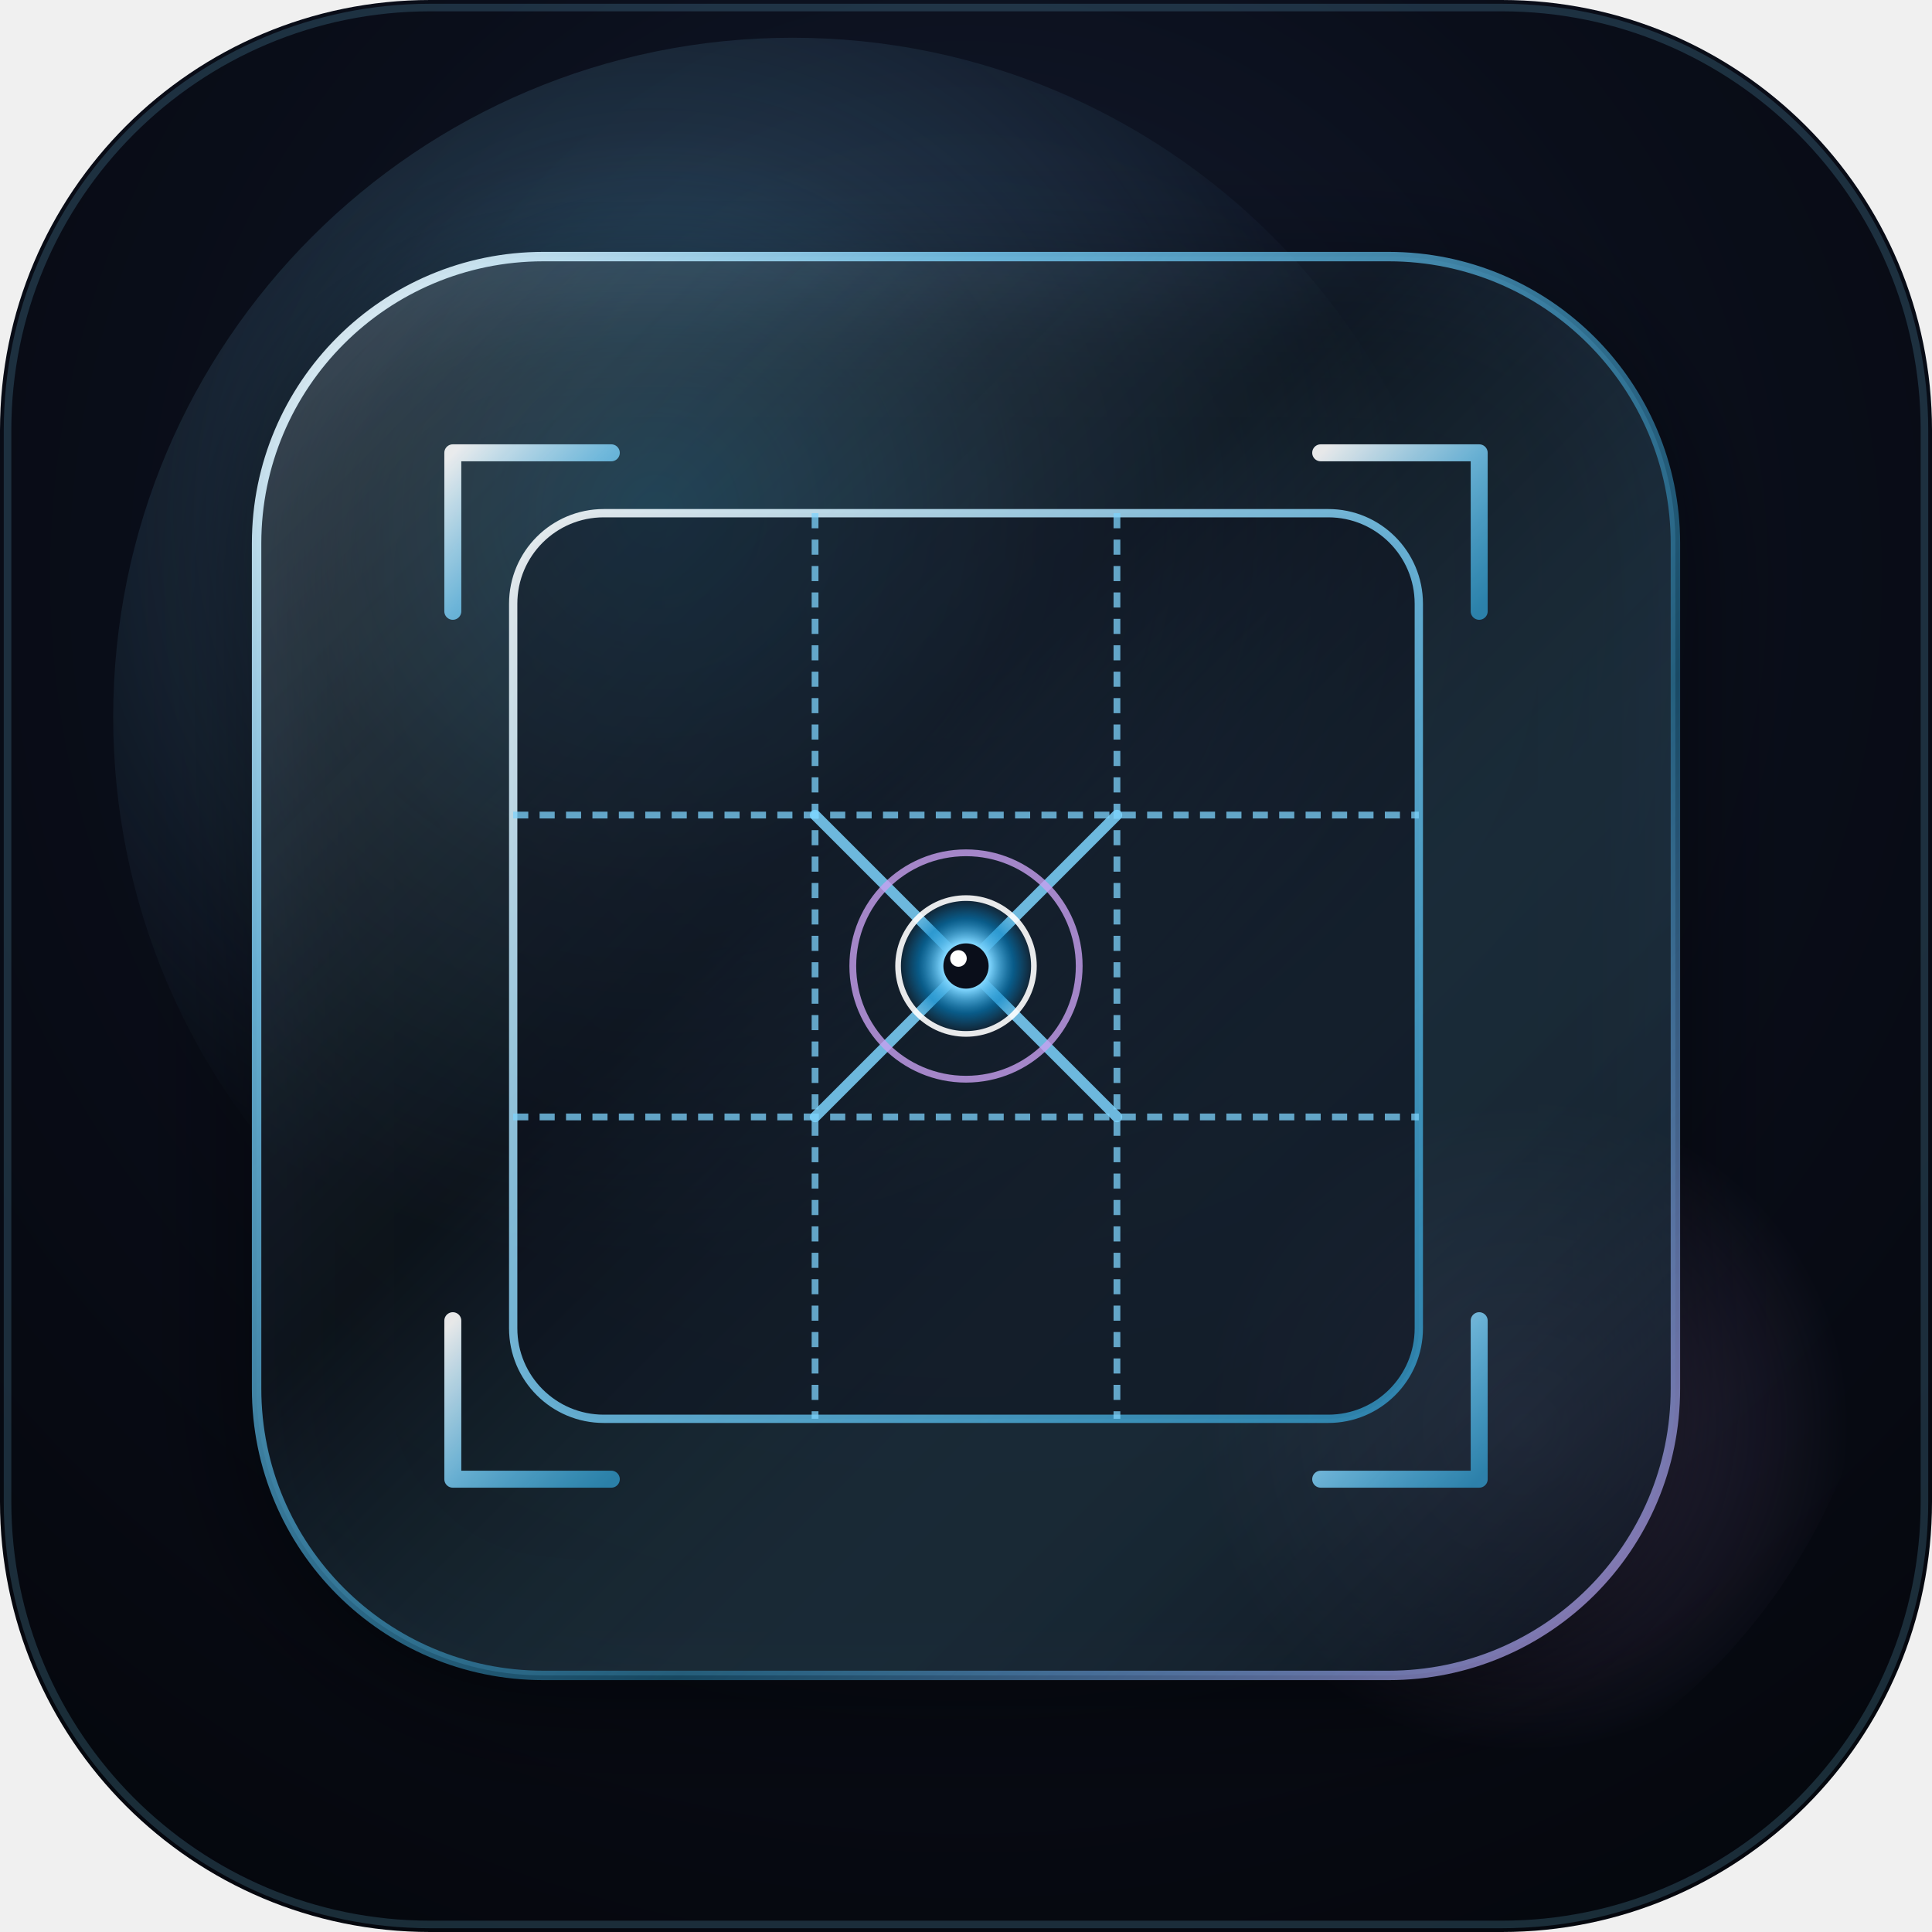
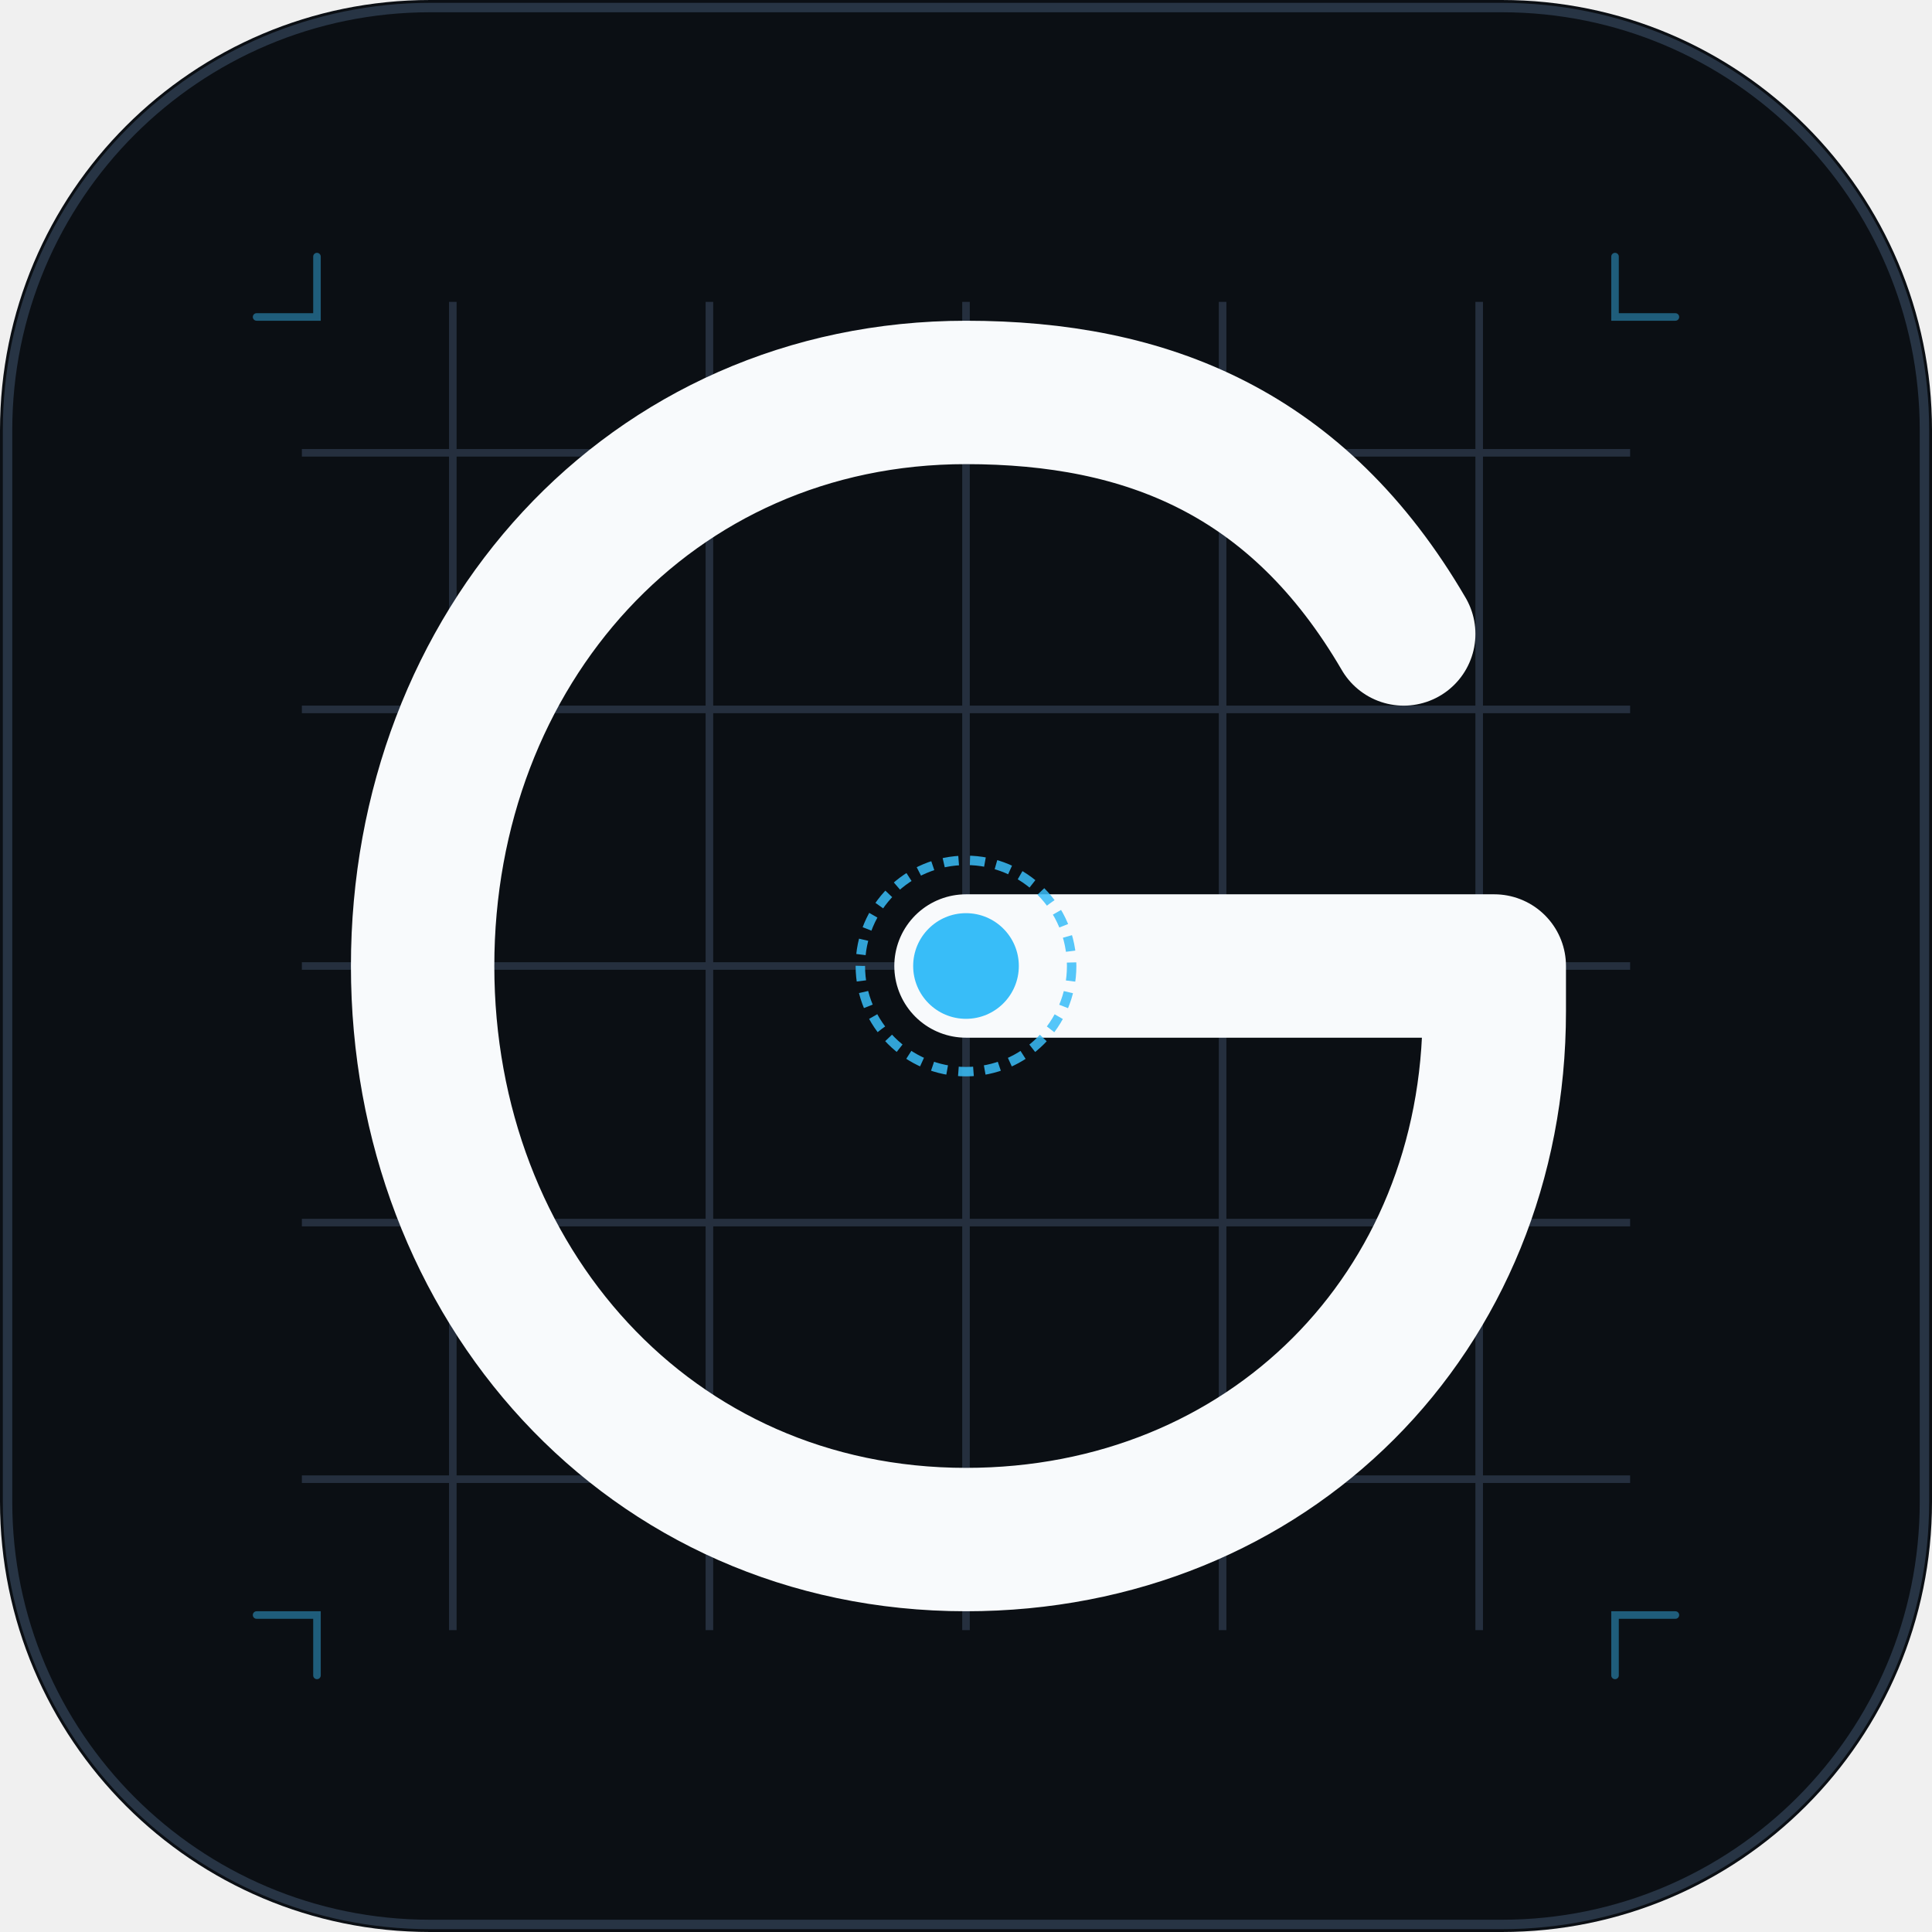
<svg xmlns="http://www.w3.org/2000/svg" viewBox="0 0 512 512" width="512" height="512">
-   <defs>
-     <radialGradient id="baseCanvas" cx="50%" cy="30%" r="85%">
-       <stop offset="0%" stop-color="#151e33" />
-       <stop offset="45%" stop-color="#0a0e1a" />
-       <stop offset="100%" stop-color="#04060b" />
-     </radialGradient>
-     <radialGradient id="underGlow" cx="40%" cy="35%" r="55%">
-       <stop offset="0%" stop-color="#38bdf8" stop-opacity="0.45" />
-       <stop offset="50%" stop-color="#7dd3fc" stop-opacity="0.15" />
-       <stop offset="100%" stop-color="#7dd3fc" stop-opacity="0" />
-     </radialGradient>
-     <radialGradient id="lavenderGlow" cx="70%" cy="65%" r="45%">
-       <stop offset="0%" stop-color="#c8a0f0" stop-opacity="0.25" />
-       <stop offset="60%" stop-color="#c8a0f0" stop-opacity="0" />
-     </radialGradient>
-     <linearGradient id="glassTint" x1="0%" y1="0%" x2="100%" y2="100%">
-       <stop offset="0%" stop-color="#ffffff" stop-opacity="0.16" />
-       <stop offset="40%" stop-color="#7dd3fc" stop-opacity="0.06" />
-       <stop offset="100%" stop-color="#0a0e1a" stop-opacity="0.6" />
-     </linearGradient>
-     <linearGradient id="glassRim" x1="0%" y1="0%" x2="100%" y2="100%">
-       <stop offset="0%" stop-color="#ffffff" stop-opacity="0.95" />
-       <stop offset="25%" stop-color="#7dd3fc" stop-opacity="0.8" />
-       <stop offset="65%" stop-color="#38bdf8" stop-opacity="0.35" />
-       <stop offset="100%" stop-color="#c8a0f0" stop-opacity="0.75" />
-     </linearGradient>
-     <linearGradient id="specularLine" x1="0%" y1="0%" x2="100%" y2="0%">
-       <stop offset="0%" stop-color="#7dd3fc" stop-opacity="0" />
-       <stop offset="35%" stop-color="#ffffff" stop-opacity="0.95" />
-       <stop offset="65%" stop-color="#7dd3fc" stop-opacity="0.95" />
-       <stop offset="100%" stop-color="#7dd3fc" stop-opacity="0" />
-     </linearGradient>
-     <linearGradient id="gridNeon" x1="0%" y1="0%" x2="100%" y2="100%">
-       <stop offset="0%" stop-color="#ffffff" stop-opacity="0.9" />
-       <stop offset="50%" stop-color="#7dd3fc" stop-opacity="0.8" />
-       <stop offset="100%" stop-color="#38bdf8" stop-opacity="0.6" />
-     </linearGradient>
-     <radialGradient id="coreGlow" cx="50%" cy="50%" r="50%">
-       <stop offset="0%" stop-color="#ffffff" />
-       <stop offset="35%" stop-color="#7dd3fc" />
-       <stop offset="70%" stop-color="#0284c7" stop-opacity="0.6" />
-       <stop offset="100%" stop-color="#0284c7" stop-opacity="0" />
-     </radialGradient>
-   </defs>
-   <rect width="512" height="512" rx="114" fill="url(#baseCanvas)" />
-   <rect x="2" y="2" width="508" height="508" rx="112" fill="none" stroke="rgba(125,211,252,0.18)" stroke-width="2" />
-   <circle cx="210" cy="190" r="180" fill="url(#underGlow)" />
-   <circle cx="340" cy="330" r="160" fill="url(#lavenderGlow)" />
-   <rect x="68" y="74" width="376" height="376" rx="76" fill="#000000" fill-opacity="0.5" filter="blur(16px)" />
-   <rect x="68" y="68" width="376" height="376" rx="76" fill="url(#glassTint)" stroke="url(#glassRim)" stroke-width="2.5" />
-   <path d="M 130 69.5 L 382 69.5" stroke="url(#specularLine)" stroke-width="2.5" stroke-linecap="round" />
-   <g stroke="url(#gridNeon)" stroke-width="4.5" stroke-linecap="round" stroke-linejoin="round" fill="none">
-     <path d="M 120 162 V 120 H 162" />
-     <path d="M 350 120 H 392 V 162" />
-     <path d="M 120 350 V 392 H 162" />
-     <path d="M 350 392 H 392 V 350" />
+   <rect width="512" height="512" rx="114" fill="#0B0F14" />
+   <rect x="2" y="2" width="508" height="508" rx="112" fill="none" stroke="#273444" stroke-width="2.5" />
+   <g stroke="#334155" stroke-width="2" opacity="0.65">
+     <line x1="80" y1="120" x2="432" y2="120" />
+     <line x1="80" y1="188" x2="432" y2="188" />
+     <line x1="80" y1="256" x2="432" y2="256" />
+     <line x1="80" y1="324" x2="432" y2="324" />
+     <line x1="80" y1="392" x2="432" y2="392" />
+     <line x1="120" y1="80" x2="120" y2="432" />
+     <line x1="188" y1="80" x2="188" y2="432" />
+     <line x1="256" y1="80" x2="256" y2="432" />
+     <line x1="324" y1="80" x2="324" y2="432" />
+     <line x1="392" y1="80" x2="392" y2="432" />
  </g>
-   <rect x="136" y="136" width="240" height="240" rx="24" fill="rgba(10, 14, 26, 0.4)" stroke="url(#gridNeon)" stroke-width="2.2" />
-   <line x1="216" y1="136" x2="216" y2="376" stroke="#7dd3fc" stroke-width="1.8" stroke-dasharray="4 3" stroke-opacity="0.75" />
-   <line x1="296" y1="136" x2="296" y2="376" stroke="#7dd3fc" stroke-width="1.8" stroke-dasharray="4 3" stroke-opacity="0.75" />
-   <line x1="136" y1="216" x2="376" y2="216" stroke="#7dd3fc" stroke-width="1.8" stroke-dasharray="4 3" stroke-opacity="0.75" />
-   <line x1="136" y1="296" x2="376" y2="296" stroke="#7dd3fc" stroke-width="1.8" stroke-dasharray="4 3" stroke-opacity="0.75" />
-   <line x1="216" y1="216" x2="296" y2="296" stroke="#7dd3fc" stroke-width="2.8" stroke-linecap="round" stroke-opacity="0.85" />
-   <line x1="296" y1="216" x2="216" y2="296" stroke="#7dd3fc" stroke-width="2.8" stroke-linecap="round" stroke-opacity="0.85" />
-   <circle cx="256" cy="256" r="30" stroke="#c8a0f0" stroke-width="1.8" stroke-opacity="0.8" fill="none" />
-   <circle cx="256" cy="256" r="18" fill="url(#coreGlow)" />
-   <circle cx="256" cy="256" r="18" stroke="#ffffff" stroke-width="1.5" fill="none" stroke-opacity="0.9" />
-   <circle cx="256" cy="256" r="6" fill="#0a0e1a" />
-   <circle cx="254" cy="254" r="2.2" fill="#ffffff" />
+   <g stroke="#38BDF8" stroke-width="2" opacity="0.45" stroke-linecap="round">
+     <path d="M 68 84 H 84 V 68" fill="none" />
+     <path d="M 444 84 H 428 V 68" fill="none" />
+     <path d="M 68 428 H 84 V 444" fill="none" />
+     <path d="M 444 428 H 428 V 444" fill="none" />
+   </g>
+   <path d="M 372 168             C 344 120, 304 104, 256 104             C 172 104, 112 172, 112 256             C 112 340, 172 408, 256 408             C 336 408, 396 348, 396 268             L 396 256             L 256 256" fill="none" stroke="#F8FAFC" stroke-width="38" stroke-linecap="round" stroke-linejoin="round" />
+   <circle cx="256" cy="256" r="14" fill="#38BDF8" />
+   <circle cx="256" cy="256" r="28" fill="none" stroke="#38BDF8" stroke-width="2.5" stroke-dasharray="4 3" opacity="0.85" />
</svg>
